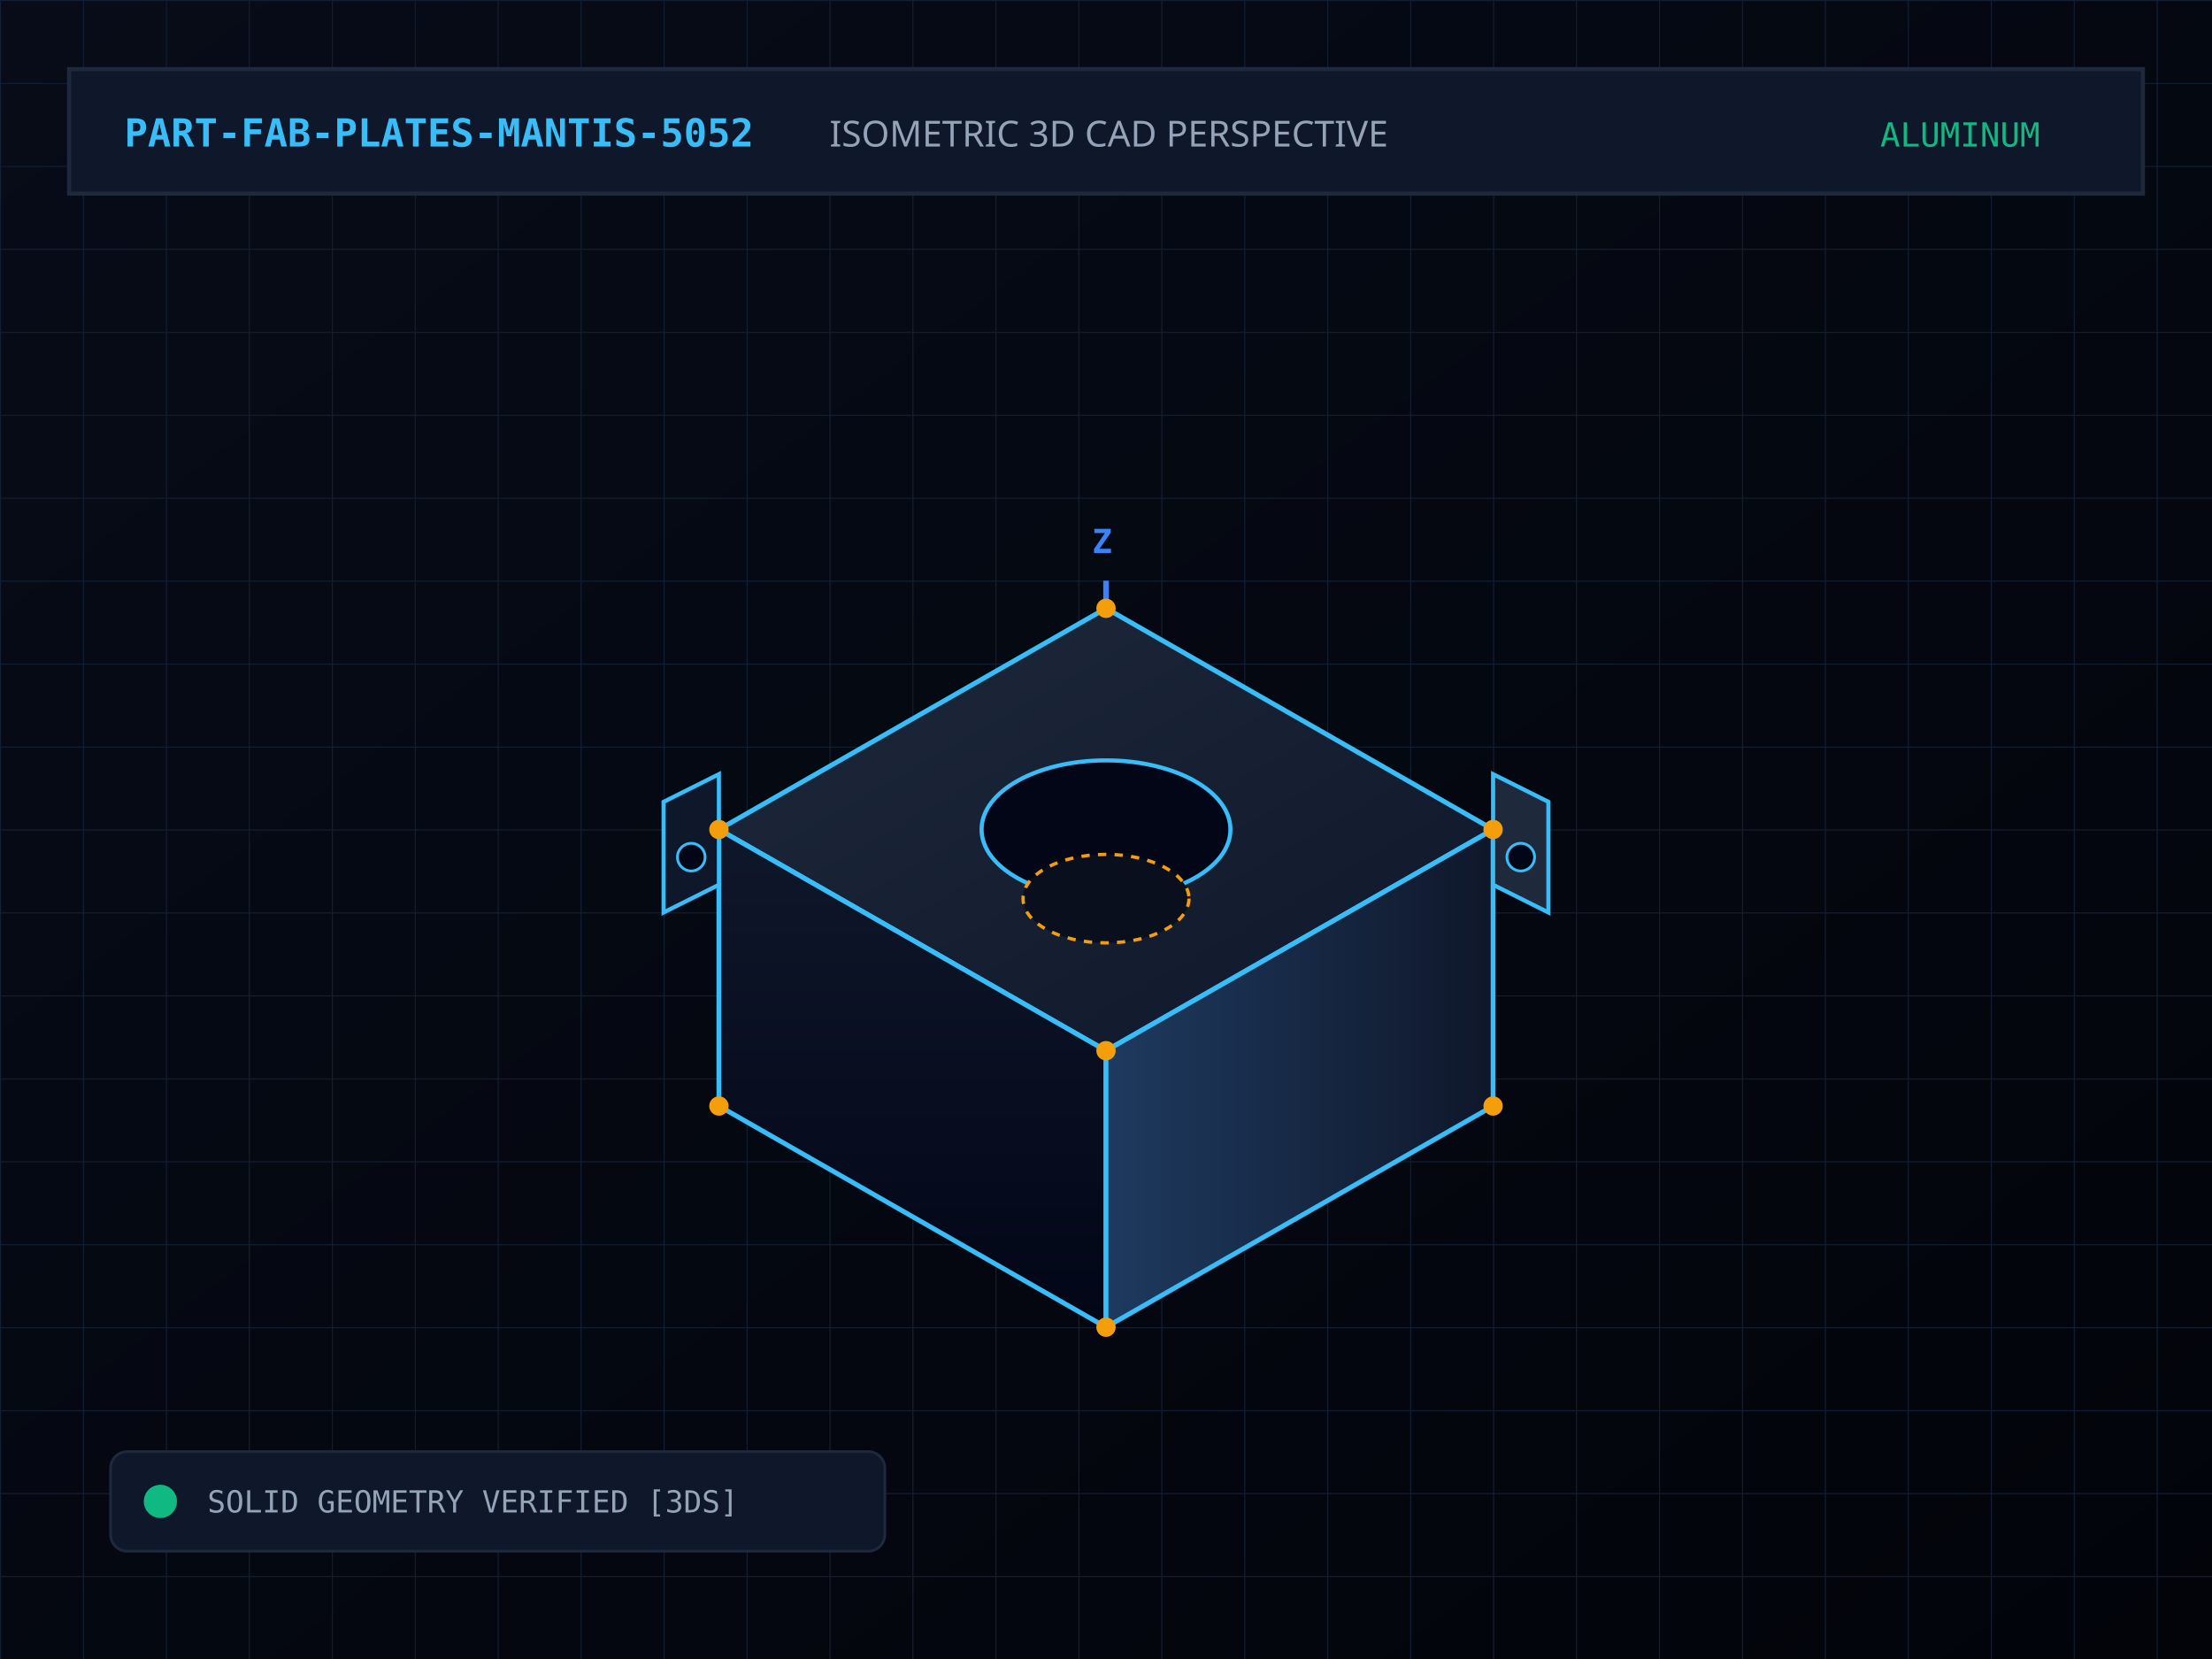
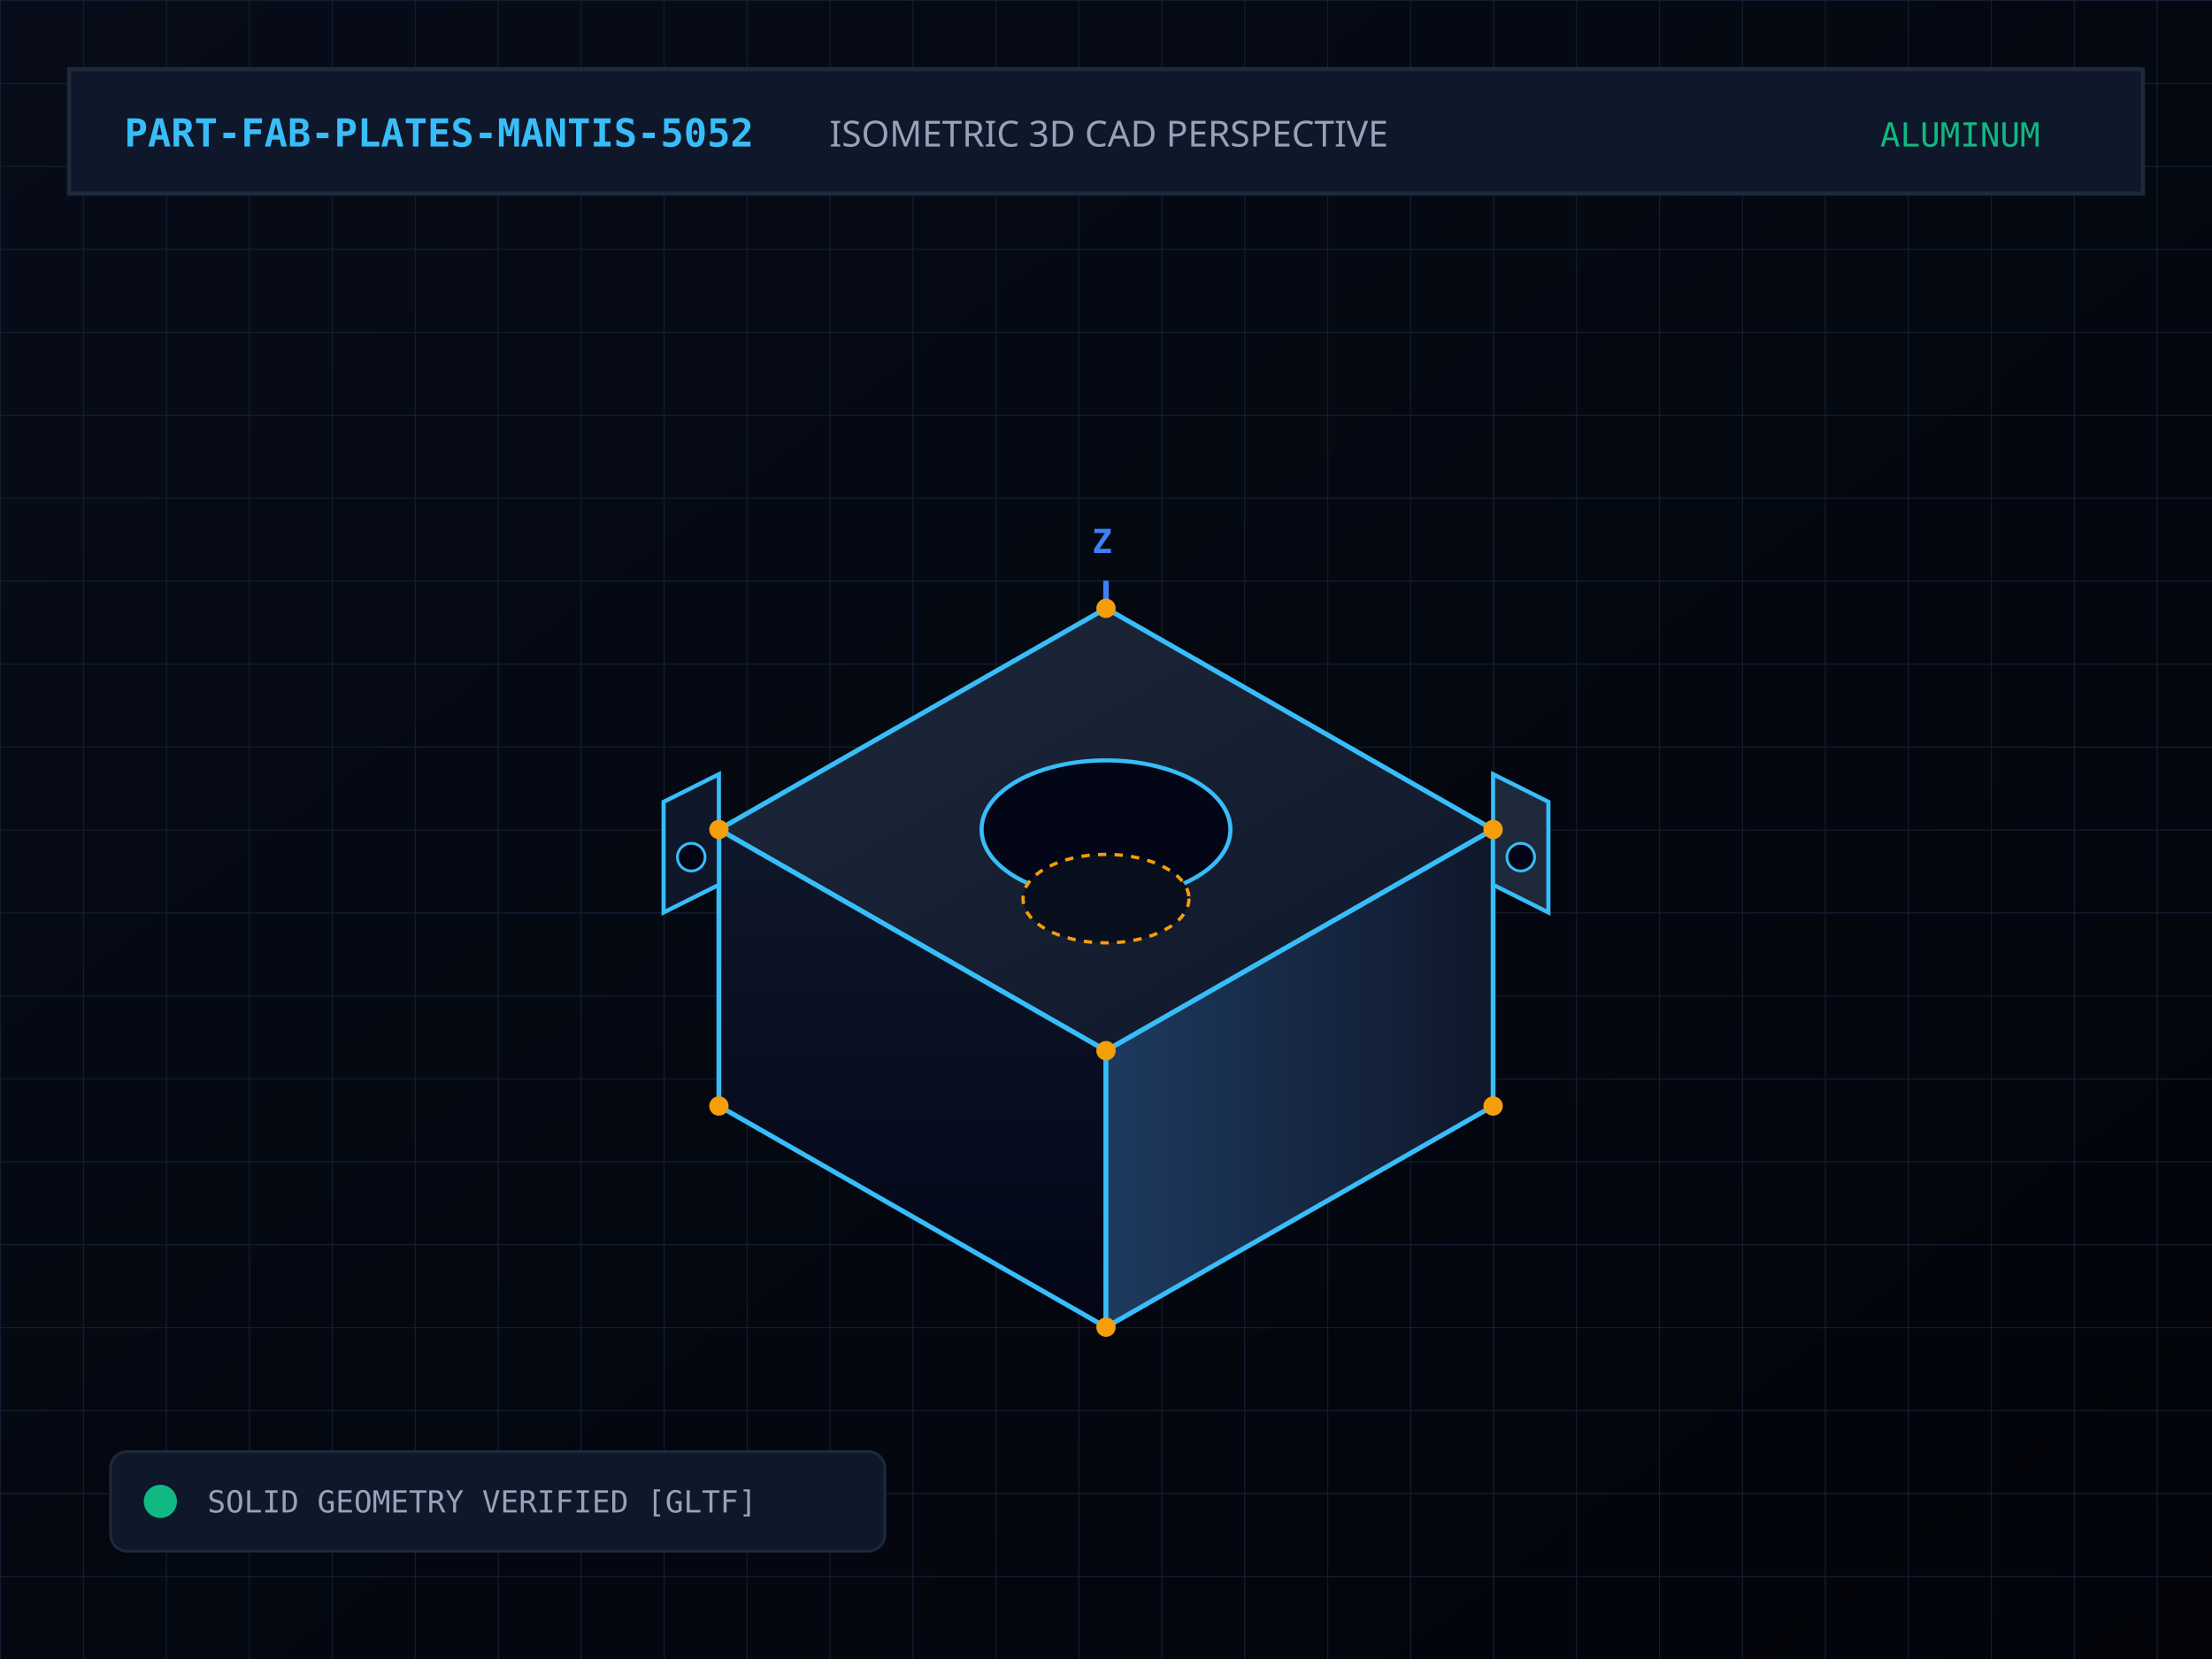
<svg xmlns="http://www.w3.org/2000/svg" viewBox="0 0 800 600" width="100%" height="100%">
  <defs>
    <linearGradient id="iso-bg" x1="0%" y1="0%" x2="100%" y2="100%">
      <stop offset="0%" stop-color="#070c18" />
      <stop offset="100%" stop-color="#02040a" />
    </linearGradient>
    <pattern id="iso-grid" width="30" height="30" patternUnits="userSpaceOnUse">
      <path d="M 30 0 L 0 0 0 30" fill="none" stroke="#131e32" stroke-width="0.75" />
    </pattern>
    <linearGradient id="face-top" x1="0%" y1="0%" x2="100%" y2="100%">
      <stop offset="0%" stop-color="#1e293b" />
      <stop offset="100%" stop-color="#0f172a" />
    </linearGradient>
    <linearGradient id="face-left" x1="0%" y1="0%" x2="0%" y2="100%">
      <stop offset="0%" stop-color="#0f172a" />
      <stop offset="100%" stop-color="#020617" />
    </linearGradient>
    <linearGradient id="face-right" x1="0%" y1="0%" x2="100%" y2="0%">
      <stop offset="0%" stop-color="#1e3a5f" />
      <stop offset="100%" stop-color="#0f172a" />
    </linearGradient>
  </defs>
  <rect width="100%" height="100%" fill="url(#iso-bg)" />
  <rect width="100%" height="100%" fill="url(#iso-grid)" />
  <rect x="25" y="25" width="750" height="45" fill="#0f172a" stroke="#1e293b" stroke-width="1.5" />
  <text x="45" y="53" font-family="monospace" font-size="14" font-weight="bold" fill="#38bdf8">PART-FAB-PLATES-MANTIS-5052</text>
  <text x="300" y="53" font-family="sans-serif" font-size="13" fill="#94a3b8">ISOMETRIC 3D CAD PERSPECTIVE</text>
  <text x="680" y="53" font-family="monospace" font-size="12" fill="#10b981">ALUMINUM</text>
  <g transform="translate(400, 310)">
    <line x1="0" y1="0" x2="-90" y2="52" stroke="#ef4444" stroke-width="2" />
    <text x="-105" y="60" font-family="monospace" font-size="12" font-weight="bold" fill="#ef4444">X</text>
    <line x1="0" y1="0" x2="90" y2="52" stroke="#10b981" stroke-width="2" />
    <text x="100" y="60" font-family="monospace" font-size="12" font-weight="bold" fill="#10b981">Y</text>
    <line x1="0" y1="0" x2="0" y2="-100" stroke="#3b82f6" stroke-width="2" />
    <text x="-5" y="-110" font-family="monospace" font-size="12" font-weight="bold" fill="#3b82f6">Z</text>
    <polygon points="0,-90 140,-10 0,70 -140,-10" fill="url(#face-top)" stroke="#38bdf8" stroke-width="1.75" />
    <polygon points="-140,-10 0,70 0,170 -140,90" fill="url(#face-left)" stroke="#38bdf8" stroke-width="1.75" />
    <polygon points="0,70 140,-10 140,90 0,170" fill="url(#face-right)" stroke="#38bdf8" stroke-width="1.75" />
    <ellipse cx="0" cy="-10" rx="45" ry="25" fill="#020617" stroke="#38bdf8" stroke-width="1.5" />
    <ellipse cx="0" cy="15" rx="30" ry="16" fill="#0a0f1d" stroke="#f59e0b" stroke-width="1.2" stroke-dasharray="3,3" />
    <polygon points="-160,-20 -140,-30 -140,10 -160,20" fill="#0f172a" stroke="#38bdf8" stroke-width="1.5" />
    <circle cx="-150" cy="0" r="5" fill="#020617" stroke="#38bdf8" stroke-width="1" />
    <polygon points="140,-30 160,-20 160,20 140,10" fill="#1e293b" stroke="#38bdf8" stroke-width="1.5" />
    <circle cx="150" cy="0" r="5" fill="#020617" stroke="#38bdf8" stroke-width="1" />
    <circle cx="0" cy="70" r="3.5" fill="#f59e0b" />
    <circle cx="-140" cy="-10" r="3.5" fill="#f59e0b" />
    <circle cx="140" cy="-10" r="3.5" fill="#f59e0b" />
    <circle cx="0" cy="-90" r="3.5" fill="#f59e0b" />
    <circle cx="0" cy="170" r="3.5" fill="#f59e0b" />
    <circle cx="-140" cy="90" r="3.5" fill="#f59e0b" />
    <circle cx="140" cy="90" r="3.5" fill="#f59e0b" />
  </g>
  <rect x="40" y="525" width="280" height="36" rx="6" fill="#0f172a" stroke="#1e293b" stroke-width="1" />
  <circle cx="58" cy="543" r="6" fill="#10b981" />
-   <text x="75" y="547" font-family="monospace" font-size="11" fill="#94a3b8">SOLID GEOMETRY VERIFIED [3DS]</text>
+   <text x="75" y="547" font-family="monospace" font-size="11" fill="#94a3b8">SOLID GEOMETRY VERIFIED [GLTF]</text>
</svg>
